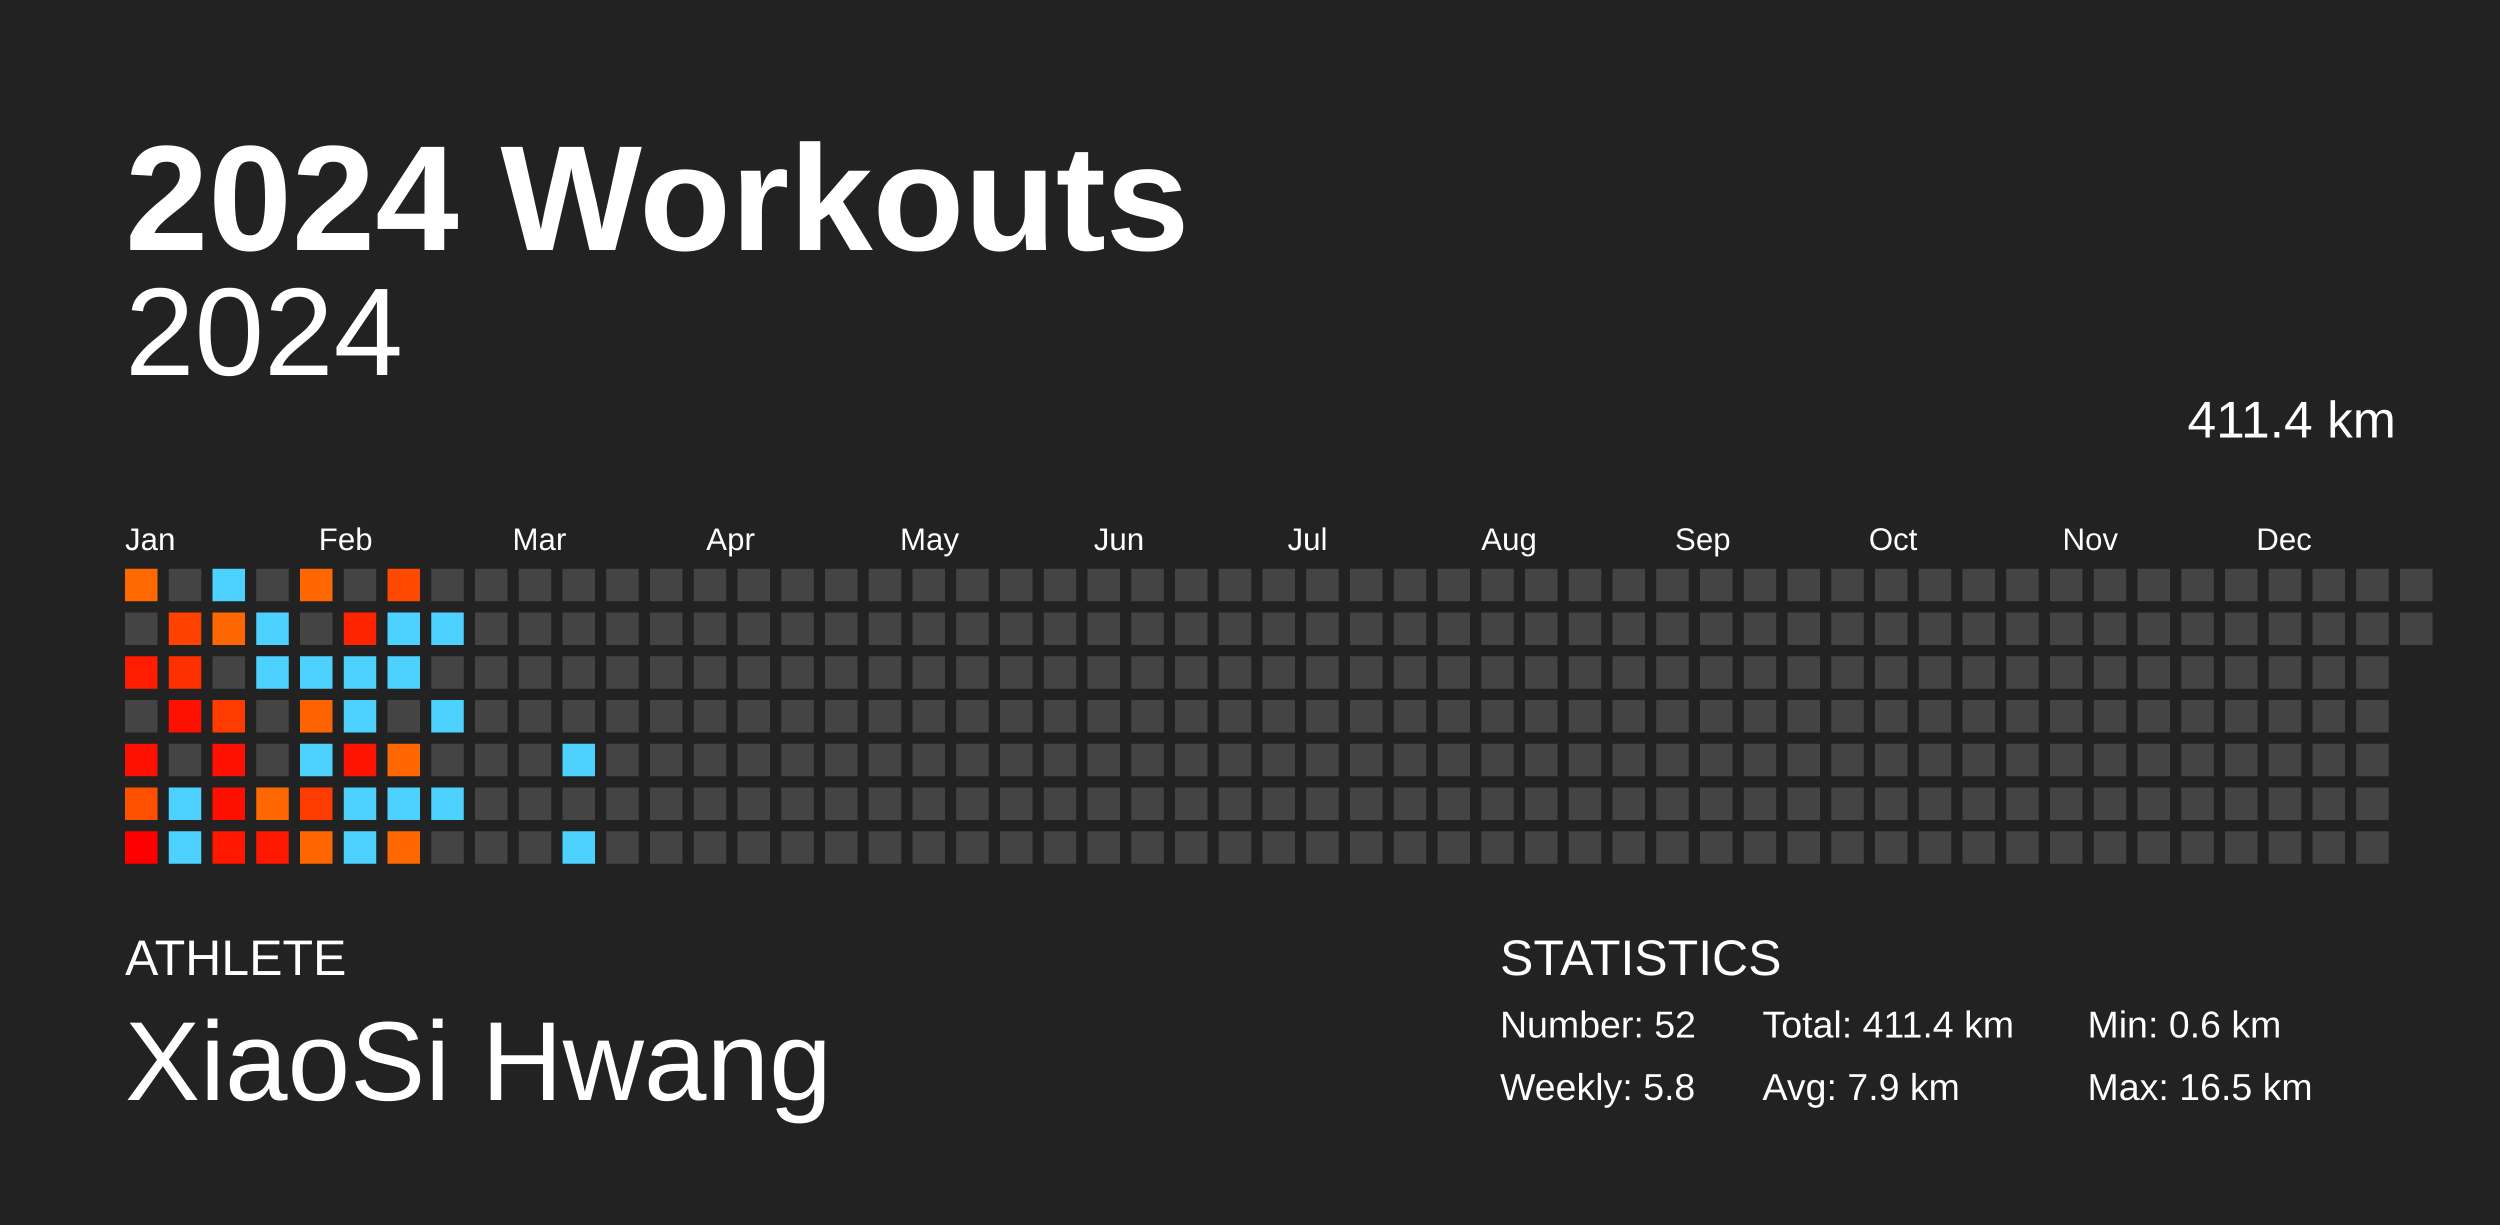
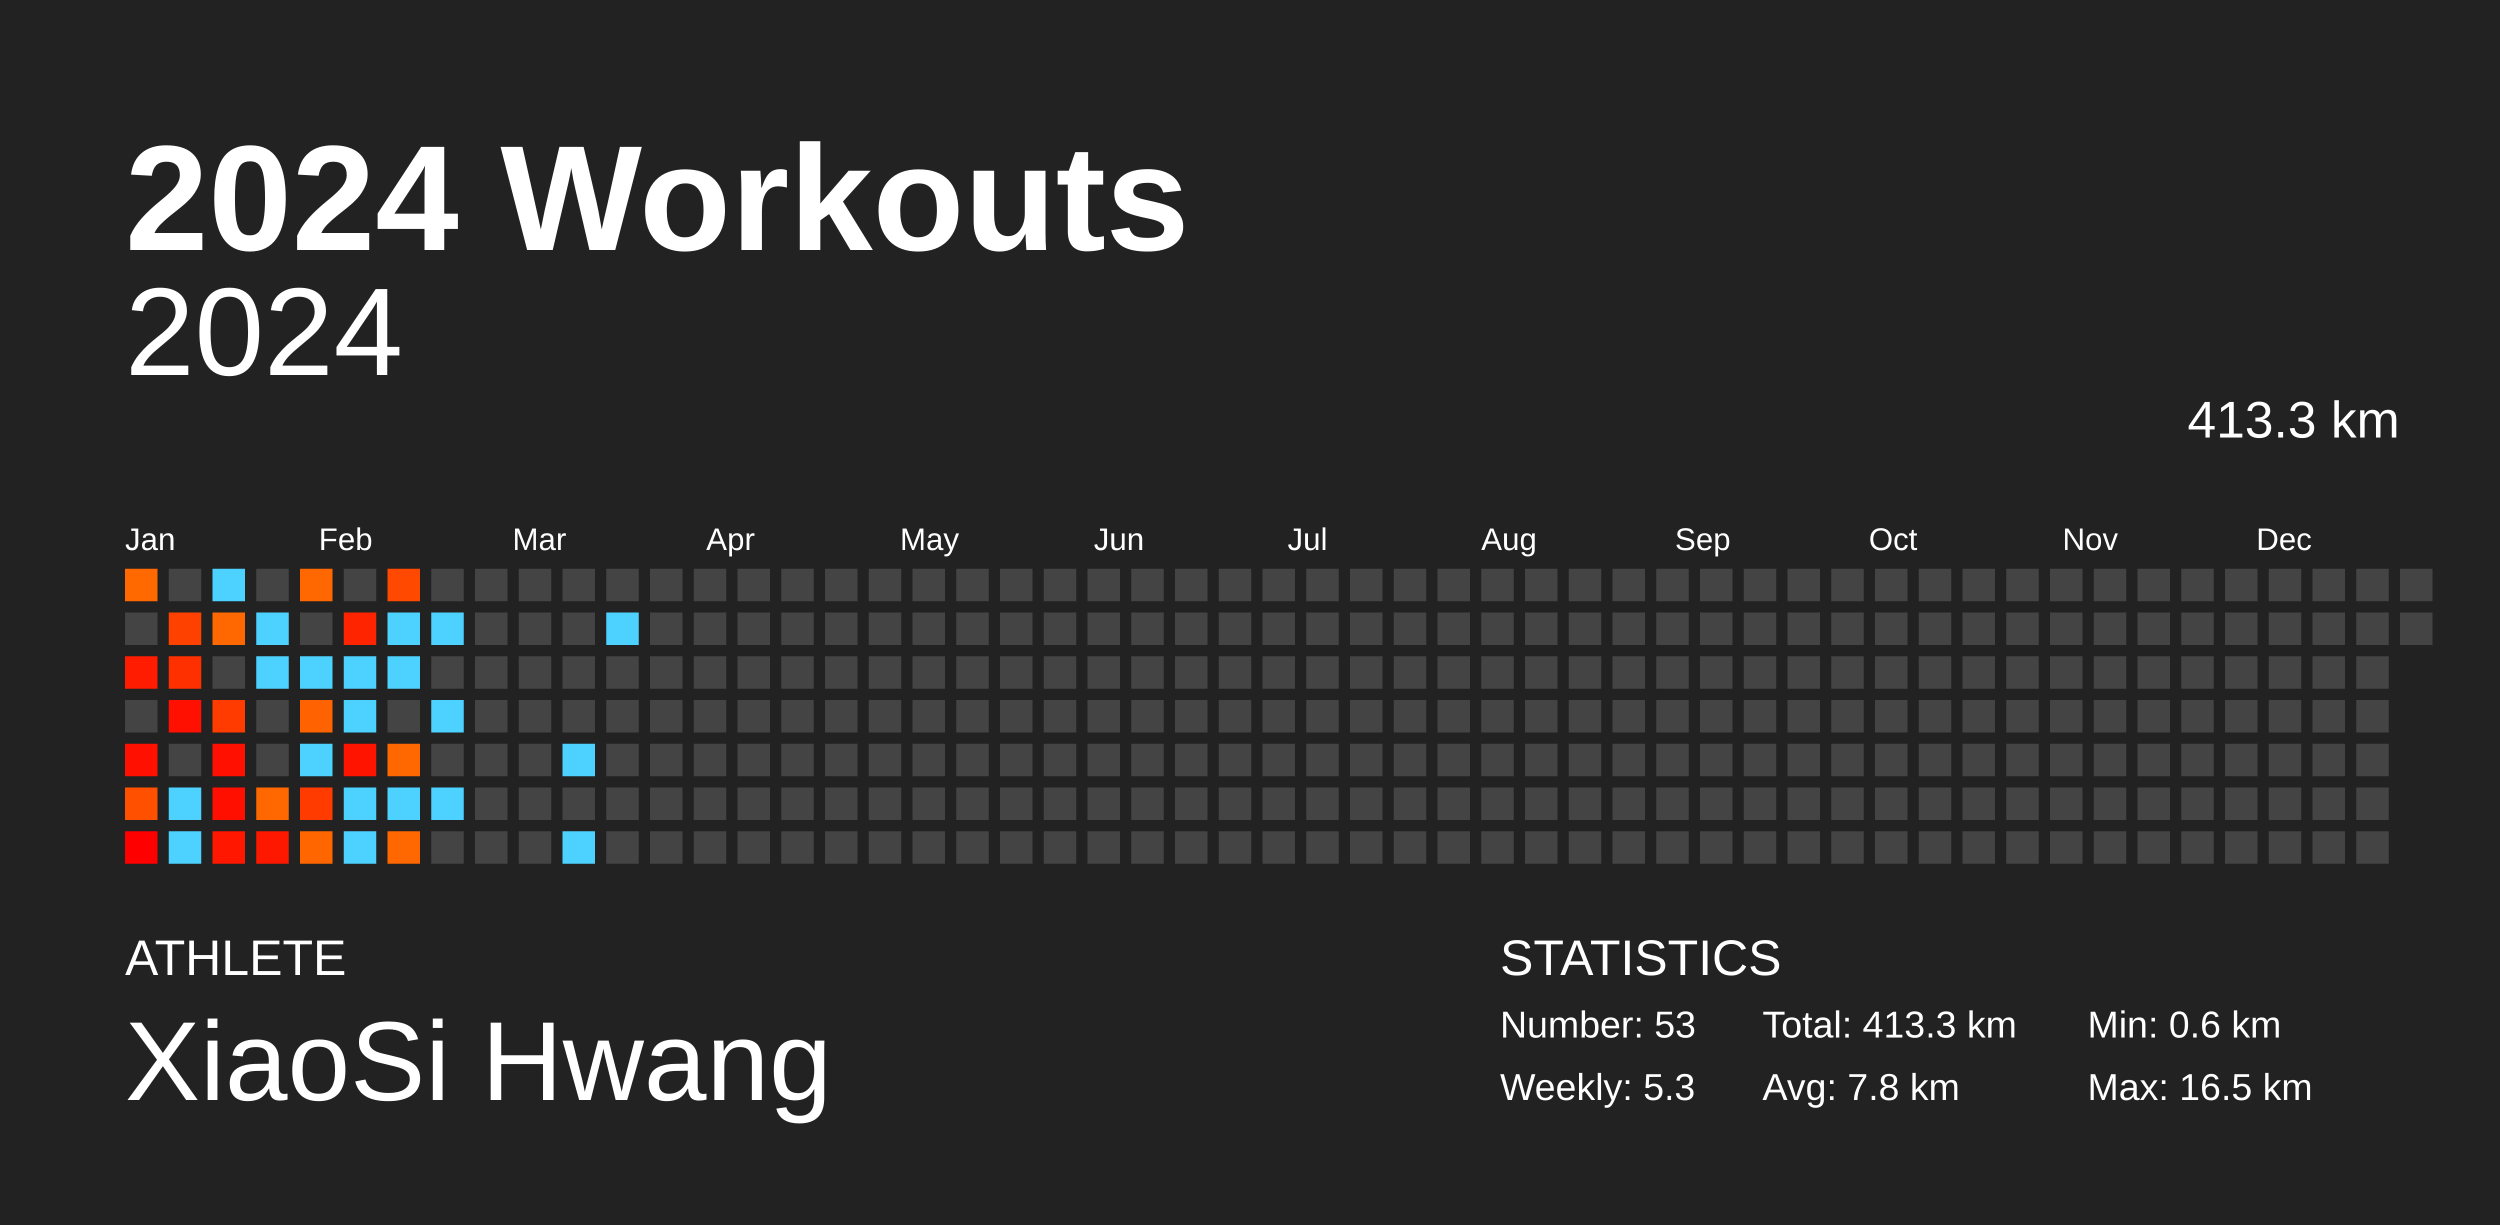
<svg xmlns="http://www.w3.org/2000/svg" baseProfile="full" height="98mm" version="1.1" viewBox="0,0,200,98" width="200mm">
  <defs />
  <rect fill="#222222" height="98" width="200" x="0" y="0" />
  <text fill="#FFFFFF" style="font-size:12px; font-family:Arial; font-weight:bold;" x="10" y="20">2024 Workouts</text>
  <text fill="#FFFFFF" style="font-size:4px; font-family:Arial" x="10" y="78">ATHLETE</text>
  <text fill="#FFFFFF" style="font-size:9px; font-family:Arial" x="10" y="88">XiaoSi Hwang</text>
  <text fill="#FFFFFF" style="font-size:4px; font-family:Arial" x="120" y="78">STATISTICS</text>
-   <text fill="#FFFFFF" style="font-size:3px; font-family:Arial" x="120" y="83">Number: 52</text>
-   <text fill="#FFFFFF" style="font-size:3px; font-family:Arial" x="120" y="88">Weekly: 5.8</text>
-   <text fill="#FFFFFF" style="font-size:3px; font-family:Arial" x="141" y="83">Total: 411.4 km</text>
-   <text fill="#FFFFFF" style="font-size:3px; font-family:Arial" x="141" y="88">Avg: 7.9 km</text>
+   <text fill="#FFFFFF" style="font-size:3px; font-family:Arial" x="120" y="83">Number: 53</text>
+   <text fill="#FFFFFF" style="font-size:3px; font-family:Arial" x="120" y="88">Weekly: 5.3</text>
+   <text fill="#FFFFFF" style="font-size:3px; font-family:Arial" x="141" y="83">Total: 413.3 km</text>
+   <text fill="#FFFFFF" style="font-size:3px; font-family:Arial" x="141" y="88">Avg: 7.8 km</text>
  <text fill="#FFFFFF" style="font-size:3px; font-family:Arial" x="167" y="83">Min: 0.6 km</text>
  <text fill="#FFFFFF" style="font-size:3px; font-family:Arial" x="167" y="88">Max: 16.5 km</text>
  <text alignment-baseline="hanging" fill="#FFFFFF" style="font-size:10.0px; font-family:Arial;" x="10" y="30">2024</text>
-   <text alignment-baseline="hanging" fill="#FFFFFF" style="font-size:4.125px; font-family:Arial;" x="175" y="35">411.4 km</text>
+   <text alignment-baseline="hanging" fill="#FFFFFF" style="font-size:4.125px; font-family:Arial;" x="175" y="35">413.3 km</text>
  <text fill="#FFFFFF" style="font-size:2.5px; font-family:Arial" x="10.0" y="44">Jan</text>
  <text fill="#FFFFFF" style="font-size:2.5px; font-family:Arial" x="25.5" y="44">Feb</text>
  <text fill="#FFFFFF" style="font-size:2.5px; font-family:Arial" x="41.0" y="44">Mar</text>
  <text fill="#FFFFFF" style="font-size:2.5px; font-family:Arial" x="56.5" y="44">Apr</text>
  <text fill="#FFFFFF" style="font-size:2.5px; font-family:Arial" x="72.0" y="44">May</text>
  <text fill="#FFFFFF" style="font-size:2.5px; font-family:Arial" x="87.5" y="44">Jun</text>
  <text fill="#FFFFFF" style="font-size:2.5px; font-family:Arial" x="103.0" y="44">Jul</text>
  <text fill="#FFFFFF" style="font-size:2.5px; font-family:Arial" x="118.5" y="44">Aug</text>
  <text fill="#FFFFFF" style="font-size:2.5px; font-family:Arial" x="134.0" y="44">Sep</text>
  <text fill="#FFFFFF" style="font-size:2.5px; font-family:Arial" x="149.5" y="44">Oct</text>
  <text fill="#FFFFFF" style="font-size:2.5px; font-family:Arial" x="165.0" y="44">Nov</text>
  <text fill="#FFFFFF" style="font-size:2.5px; font-family:Arial" x="180.5" y="44">Dec</text>
  <rect fill="#ff6900" height="2.6" width="2.6" x="10.0" y="45.5" />
  <rect fill="#444444" height="2.6" width="2.6" x="10.0" y="49.0" />
  <rect fill="#ff1c00" height="2.6" width="2.6" x="10.0" y="52.5" />
  <rect fill="#444444" height="2.6" width="2.6" x="10.0" y="56.0" />
  <rect fill="#ff1000" height="2.6" width="2.6" x="10.0" y="59.5" />
  <rect fill="#ff5000" height="2.6" width="2.6" x="10.0" y="63.0" />
  <rect fill="#ff0000" height="2.6" width="2.6" x="10.0" y="66.5" />
  <rect fill="#444444" height="2.6" width="2.6" x="13.5" y="45.5" />
  <rect fill="#ff4100" height="2.6" width="2.6" x="13.5" y="49.0" />
  <rect fill="#ff3000" height="2.6" width="2.6" x="13.5" y="52.5" />
  <rect fill="#ff1000" height="2.6" width="2.6" x="13.5" y="56.0" />
  <rect fill="#444444" height="2.6" width="2.6" x="13.5" y="59.5" />
  <rect fill="#4dd2ff" height="2.6" width="2.6" x="13.5" y="63.0" />
  <rect fill="#4dd2ff" height="2.6" width="2.6" x="13.5" y="66.5" />
  <rect fill="#4dd2ff" height="2.6" width="2.6" x="17.0" y="45.5" />
  <rect fill="#ff6800" height="2.6" width="2.6" x="17.0" y="49.0" />
  <rect fill="#444444" height="2.6" width="2.6" x="17.0" y="52.5" />
  <rect fill="#ff3b00" height="2.6" width="2.6" x="17.0" y="56.0" />
  <rect fill="#ff1000" height="2.6" width="2.6" x="17.0" y="59.5" />
  <rect fill="#ff0f00" height="2.6" width="2.6" x="17.0" y="63.0" />
  <rect fill="#ff1700" height="2.6" width="2.6" x="17.0" y="66.5" />
  <rect fill="#444444" height="2.6" width="2.6" x="20.5" y="45.5" />
  <rect fill="#4dd2ff" height="2.6" width="2.6" x="20.5" y="49.0" />
  <rect fill="#4dd2ff" height="2.6" width="2.6" x="20.5" y="52.5" />
  <rect fill="#444444" height="2.6" width="2.6" x="20.5" y="56.0" />
  <rect fill="#444444" height="2.6" width="2.6" x="20.5" y="59.5" />
  <rect fill="#ff6700" height="2.6" width="2.6" x="20.5" y="63.0" />
  <rect fill="#ff1800" height="2.6" width="2.6" x="20.5" y="66.5" />
  <rect fill="#ff6800" height="2.6" width="2.6" x="24.0" y="45.5" />
  <rect fill="#444444" height="2.6" width="2.6" x="24.0" y="49.0" />
  <rect fill="#4dd2ff" height="2.6" width="2.6" x="24.0" y="52.5" />
  <rect fill="#ff6200" height="2.6" width="2.6" x="24.0" y="56.0" />
  <rect fill="#4dd2ff" height="2.6" width="2.6" x="24.0" y="59.5" />
  <rect fill="#ff3b00" height="2.6" width="2.6" x="24.0" y="63.0" />
  <rect fill="#ff6600" height="2.6" width="2.6" x="24.0" y="66.5" />
  <rect fill="#444444" height="2.6" width="2.6" x="27.5" y="45.5" />
  <rect fill="#ff2400" height="2.6" width="2.6" x="27.5" y="49.0" />
  <rect fill="#4dd2ff" height="2.6" width="2.6" x="27.5" y="52.5" />
  <rect fill="#4dd2ff" height="2.6" width="2.6" x="27.5" y="56.0" />
  <rect fill="#ff1400" height="2.6" width="2.6" x="27.5" y="59.5" />
  <rect fill="#4dd2ff" height="2.6" width="2.6" x="27.5" y="63.0" />
  <rect fill="#4dd2ff" height="2.6" width="2.6" x="27.5" y="66.5" />
  <rect fill="#ff4800" height="2.6" width="2.6" x="31.0" y="45.5" />
  <rect fill="#4dd2ff" height="2.6" width="2.6" x="31.0" y="49.0" />
  <rect fill="#4dd2ff" height="2.6" width="2.6" x="31.0" y="52.5" />
  <rect fill="#444444" height="2.6" width="2.6" x="31.0" y="56.0" />
  <rect fill="#ff6800" height="2.6" width="2.6" x="31.0" y="59.5" />
  <rect fill="#4dd2ff" height="2.6" width="2.6" x="31.0" y="63.0" />
  <rect fill="#ff6800" height="2.6" width="2.6" x="31.0" y="66.5" />
  <rect fill="#444444" height="2.6" width="2.6" x="34.5" y="45.5" />
  <rect fill="#4dd2ff" height="2.6" width="2.6" x="34.5" y="49.0" />
  <rect fill="#444444" height="2.6" width="2.6" x="34.5" y="52.5" />
  <rect fill="#4dd2ff" height="2.6" width="2.6" x="34.5" y="56.0" />
  <rect fill="#444444" height="2.6" width="2.6" x="34.5" y="59.5" />
  <rect fill="#4dd2ff" height="2.6" width="2.6" x="34.5" y="63.0" />
  <rect fill="#444444" height="2.6" width="2.6" x="34.5" y="66.5" />
  <rect fill="#444444" height="2.6" width="2.6" x="38.0" y="45.5" />
  <rect fill="#444444" height="2.6" width="2.6" x="38.0" y="49.0" />
  <rect fill="#444444" height="2.6" width="2.6" x="38.0" y="52.5" />
  <rect fill="#444444" height="2.6" width="2.6" x="38.0" y="56.0" />
  <rect fill="#444444" height="2.6" width="2.6" x="38.0" y="59.5" />
  <rect fill="#444444" height="2.6" width="2.6" x="38.0" y="63.0" />
  <rect fill="#444444" height="2.6" width="2.6" x="38.0" y="66.5" />
  <rect fill="#444444" height="2.6" width="2.6" x="41.5" y="45.5" />
  <rect fill="#444444" height="2.6" width="2.6" x="41.5" y="49.0" />
  <rect fill="#444444" height="2.6" width="2.6" x="41.5" y="52.5" />
  <rect fill="#444444" height="2.6" width="2.6" x="41.5" y="56.0" />
  <rect fill="#444444" height="2.6" width="2.6" x="41.5" y="59.5" />
  <rect fill="#444444" height="2.6" width="2.6" x="41.5" y="63.0" />
  <rect fill="#444444" height="2.6" width="2.6" x="41.5" y="66.5" />
  <rect fill="#444444" height="2.6" width="2.6" x="45.0" y="45.5" />
  <rect fill="#444444" height="2.6" width="2.6" x="45.0" y="49.0" />
  <rect fill="#444444" height="2.6" width="2.6" x="45.0" y="52.5" />
  <rect fill="#444444" height="2.6" width="2.6" x="45.0" y="56.0" />
  <rect fill="#4dd2ff" height="2.6" width="2.6" x="45.0" y="59.5" />
  <rect fill="#444444" height="2.6" width="2.6" x="45.0" y="63.0" />
  <rect fill="#4dd2ff" height="2.6" width="2.6" x="45.0" y="66.5" />
  <rect fill="#444444" height="2.6" width="2.6" x="48.5" y="45.5" />
-   <rect fill="#444444" height="2.6" width="2.6" x="48.5" y="49.0" />
+   <rect fill="#4dd2ff" height="2.6" width="2.6" x="48.5" y="49.0" />
  <rect fill="#444444" height="2.6" width="2.6" x="48.5" y="52.5" />
  <rect fill="#444444" height="2.6" width="2.6" x="48.5" y="56.0" />
  <rect fill="#444444" height="2.6" width="2.6" x="48.5" y="59.5" />
  <rect fill="#444444" height="2.6" width="2.6" x="48.5" y="63.0" />
  <rect fill="#444444" height="2.6" width="2.6" x="48.5" y="66.5" />
  <rect fill="#444444" height="2.6" width="2.6" x="52.0" y="45.5" />
  <rect fill="#444444" height="2.6" width="2.6" x="52.0" y="49.0" />
  <rect fill="#444444" height="2.6" width="2.6" x="52.0" y="52.5" />
  <rect fill="#444444" height="2.6" width="2.6" x="52.0" y="56.0" />
  <rect fill="#444444" height="2.6" width="2.6" x="52.0" y="59.5" />
  <rect fill="#444444" height="2.6" width="2.6" x="52.0" y="63.0" />
  <rect fill="#444444" height="2.6" width="2.6" x="52.0" y="66.5" />
  <rect fill="#444444" height="2.6" width="2.6" x="55.5" y="45.5" />
  <rect fill="#444444" height="2.6" width="2.6" x="55.5" y="49.0" />
  <rect fill="#444444" height="2.6" width="2.6" x="55.5" y="52.5" />
  <rect fill="#444444" height="2.6" width="2.6" x="55.5" y="56.0" />
  <rect fill="#444444" height="2.6" width="2.6" x="55.5" y="59.5" />
  <rect fill="#444444" height="2.6" width="2.6" x="55.5" y="63.0" />
  <rect fill="#444444" height="2.6" width="2.6" x="55.5" y="66.5" />
  <rect fill="#444444" height="2.6" width="2.6" x="59.0" y="45.5" />
  <rect fill="#444444" height="2.6" width="2.6" x="59.0" y="49.0" />
  <rect fill="#444444" height="2.6" width="2.6" x="59.0" y="52.5" />
  <rect fill="#444444" height="2.6" width="2.6" x="59.0" y="56.0" />
  <rect fill="#444444" height="2.6" width="2.6" x="59.0" y="59.5" />
  <rect fill="#444444" height="2.6" width="2.6" x="59.0" y="63.0" />
  <rect fill="#444444" height="2.6" width="2.6" x="59.0" y="66.5" />
  <rect fill="#444444" height="2.6" width="2.6" x="62.5" y="45.5" />
  <rect fill="#444444" height="2.6" width="2.6" x="62.5" y="49.0" />
  <rect fill="#444444" height="2.6" width="2.6" x="62.5" y="52.5" />
  <rect fill="#444444" height="2.6" width="2.6" x="62.5" y="56.0" />
  <rect fill="#444444" height="2.6" width="2.6" x="62.5" y="59.5" />
  <rect fill="#444444" height="2.6" width="2.6" x="62.5" y="63.0" />
  <rect fill="#444444" height="2.6" width="2.6" x="62.5" y="66.5" />
  <rect fill="#444444" height="2.6" width="2.6" x="66.0" y="45.5" />
  <rect fill="#444444" height="2.6" width="2.6" x="66.0" y="49.0" />
  <rect fill="#444444" height="2.6" width="2.6" x="66.0" y="52.5" />
  <rect fill="#444444" height="2.6" width="2.6" x="66.0" y="56.0" />
  <rect fill="#444444" height="2.6" width="2.6" x="66.0" y="59.5" />
  <rect fill="#444444" height="2.6" width="2.6" x="66.0" y="63.0" />
  <rect fill="#444444" height="2.6" width="2.6" x="66.0" y="66.5" />
  <rect fill="#444444" height="2.6" width="2.6" x="69.5" y="45.5" />
  <rect fill="#444444" height="2.6" width="2.6" x="69.5" y="49.0" />
  <rect fill="#444444" height="2.6" width="2.6" x="69.5" y="52.5" />
  <rect fill="#444444" height="2.6" width="2.6" x="69.5" y="56.0" />
  <rect fill="#444444" height="2.6" width="2.6" x="69.5" y="59.5" />
  <rect fill="#444444" height="2.6" width="2.6" x="69.5" y="63.0" />
  <rect fill="#444444" height="2.6" width="2.6" x="69.5" y="66.5" />
  <rect fill="#444444" height="2.6" width="2.6" x="73.0" y="45.5" />
  <rect fill="#444444" height="2.6" width="2.6" x="73.0" y="49.0" />
  <rect fill="#444444" height="2.6" width="2.6" x="73.0" y="52.5" />
  <rect fill="#444444" height="2.6" width="2.6" x="73.0" y="56.0" />
  <rect fill="#444444" height="2.6" width="2.6" x="73.0" y="59.5" />
  <rect fill="#444444" height="2.6" width="2.6" x="73.0" y="63.0" />
  <rect fill="#444444" height="2.6" width="2.6" x="73.0" y="66.5" />
  <rect fill="#444444" height="2.6" width="2.6" x="76.5" y="45.5" />
  <rect fill="#444444" height="2.6" width="2.6" x="76.5" y="49.0" />
  <rect fill="#444444" height="2.6" width="2.6" x="76.5" y="52.5" />
  <rect fill="#444444" height="2.6" width="2.6" x="76.5" y="56.0" />
  <rect fill="#444444" height="2.6" width="2.6" x="76.5" y="59.5" />
  <rect fill="#444444" height="2.6" width="2.6" x="76.5" y="63.0" />
  <rect fill="#444444" height="2.6" width="2.6" x="76.5" y="66.5" />
  <rect fill="#444444" height="2.6" width="2.6" x="80.0" y="45.5" />
  <rect fill="#444444" height="2.6" width="2.6" x="80.0" y="49.0" />
  <rect fill="#444444" height="2.6" width="2.6" x="80.0" y="52.5" />
  <rect fill="#444444" height="2.6" width="2.6" x="80.0" y="56.0" />
  <rect fill="#444444" height="2.6" width="2.6" x="80.0" y="59.5" />
  <rect fill="#444444" height="2.6" width="2.6" x="80.0" y="63.0" />
  <rect fill="#444444" height="2.6" width="2.6" x="80.0" y="66.5" />
  <rect fill="#444444" height="2.6" width="2.6" x="83.5" y="45.5" />
  <rect fill="#444444" height="2.6" width="2.6" x="83.5" y="49.0" />
  <rect fill="#444444" height="2.6" width="2.6" x="83.5" y="52.5" />
  <rect fill="#444444" height="2.6" width="2.6" x="83.5" y="56.0" />
  <rect fill="#444444" height="2.6" width="2.6" x="83.5" y="59.5" />
  <rect fill="#444444" height="2.6" width="2.6" x="83.5" y="63.0" />
  <rect fill="#444444" height="2.6" width="2.6" x="83.5" y="66.5" />
  <rect fill="#444444" height="2.6" width="2.6" x="87.0" y="45.5" />
  <rect fill="#444444" height="2.6" width="2.6" x="87.0" y="49.0" />
  <rect fill="#444444" height="2.6" width="2.6" x="87.0" y="52.5" />
  <rect fill="#444444" height="2.6" width="2.6" x="87.0" y="56.0" />
  <rect fill="#444444" height="2.6" width="2.6" x="87.0" y="59.5" />
  <rect fill="#444444" height="2.6" width="2.6" x="87.0" y="63.0" />
  <rect fill="#444444" height="2.6" width="2.6" x="87.0" y="66.5" />
  <rect fill="#444444" height="2.6" width="2.6" x="90.5" y="45.5" />
  <rect fill="#444444" height="2.6" width="2.6" x="90.5" y="49.0" />
  <rect fill="#444444" height="2.6" width="2.6" x="90.5" y="52.5" />
  <rect fill="#444444" height="2.6" width="2.6" x="90.5" y="56.0" />
  <rect fill="#444444" height="2.6" width="2.6" x="90.5" y="59.5" />
  <rect fill="#444444" height="2.6" width="2.6" x="90.5" y="63.0" />
  <rect fill="#444444" height="2.6" width="2.6" x="90.5" y="66.5" />
  <rect fill="#444444" height="2.6" width="2.6" x="94.0" y="45.5" />
  <rect fill="#444444" height="2.6" width="2.6" x="94.0" y="49.0" />
  <rect fill="#444444" height="2.6" width="2.6" x="94.0" y="52.5" />
  <rect fill="#444444" height="2.6" width="2.6" x="94.0" y="56.0" />
  <rect fill="#444444" height="2.6" width="2.6" x="94.0" y="59.5" />
  <rect fill="#444444" height="2.6" width="2.6" x="94.0" y="63.0" />
  <rect fill="#444444" height="2.6" width="2.6" x="94.0" y="66.5" />
  <rect fill="#444444" height="2.6" width="2.6" x="97.5" y="45.5" />
  <rect fill="#444444" height="2.6" width="2.6" x="97.5" y="49.0" />
  <rect fill="#444444" height="2.6" width="2.6" x="97.5" y="52.5" />
  <rect fill="#444444" height="2.6" width="2.6" x="97.5" y="56.0" />
  <rect fill="#444444" height="2.6" width="2.6" x="97.5" y="59.5" />
  <rect fill="#444444" height="2.6" width="2.6" x="97.5" y="63.0" />
  <rect fill="#444444" height="2.6" width="2.6" x="97.5" y="66.5" />
  <rect fill="#444444" height="2.6" width="2.6" x="101.0" y="45.5" />
  <rect fill="#444444" height="2.6" width="2.6" x="101.0" y="49.0" />
  <rect fill="#444444" height="2.6" width="2.6" x="101.0" y="52.5" />
  <rect fill="#444444" height="2.6" width="2.6" x="101.0" y="56.0" />
  <rect fill="#444444" height="2.6" width="2.6" x="101.0" y="59.5" />
  <rect fill="#444444" height="2.6" width="2.6" x="101.0" y="63.0" />
  <rect fill="#444444" height="2.6" width="2.6" x="101.0" y="66.5" />
  <rect fill="#444444" height="2.6" width="2.6" x="104.5" y="45.5" />
  <rect fill="#444444" height="2.6" width="2.6" x="104.5" y="49.0" />
  <rect fill="#444444" height="2.6" width="2.6" x="104.5" y="52.5" />
  <rect fill="#444444" height="2.6" width="2.6" x="104.5" y="56.0" />
  <rect fill="#444444" height="2.6" width="2.6" x="104.5" y="59.5" />
  <rect fill="#444444" height="2.6" width="2.6" x="104.5" y="63.0" />
  <rect fill="#444444" height="2.6" width="2.6" x="104.5" y="66.5" />
  <rect fill="#444444" height="2.6" width="2.6" x="108.0" y="45.5" />
  <rect fill="#444444" height="2.6" width="2.6" x="108.0" y="49.0" />
  <rect fill="#444444" height="2.6" width="2.6" x="108.0" y="52.5" />
  <rect fill="#444444" height="2.6" width="2.6" x="108.0" y="56.0" />
  <rect fill="#444444" height="2.6" width="2.6" x="108.0" y="59.5" />
  <rect fill="#444444" height="2.6" width="2.6" x="108.0" y="63.0" />
  <rect fill="#444444" height="2.6" width="2.6" x="108.0" y="66.5" />
  <rect fill="#444444" height="2.6" width="2.6" x="111.5" y="45.5" />
  <rect fill="#444444" height="2.6" width="2.6" x="111.5" y="49.0" />
  <rect fill="#444444" height="2.6" width="2.6" x="111.5" y="52.5" />
  <rect fill="#444444" height="2.6" width="2.6" x="111.5" y="56.0" />
  <rect fill="#444444" height="2.6" width="2.6" x="111.5" y="59.5" />
  <rect fill="#444444" height="2.6" width="2.6" x="111.5" y="63.0" />
  <rect fill="#444444" height="2.6" width="2.6" x="111.5" y="66.5" />
  <rect fill="#444444" height="2.6" width="2.6" x="115.0" y="45.5" />
  <rect fill="#444444" height="2.6" width="2.6" x="115.0" y="49.0" />
  <rect fill="#444444" height="2.6" width="2.6" x="115.0" y="52.5" />
  <rect fill="#444444" height="2.6" width="2.6" x="115.0" y="56.0" />
  <rect fill="#444444" height="2.6" width="2.6" x="115.0" y="59.5" />
  <rect fill="#444444" height="2.6" width="2.6" x="115.0" y="63.0" />
  <rect fill="#444444" height="2.6" width="2.6" x="115.0" y="66.5" />
  <rect fill="#444444" height="2.6" width="2.6" x="118.5" y="45.5" />
  <rect fill="#444444" height="2.6" width="2.6" x="118.5" y="49.0" />
  <rect fill="#444444" height="2.6" width="2.6" x="118.5" y="52.5" />
  <rect fill="#444444" height="2.6" width="2.6" x="118.5" y="56.0" />
  <rect fill="#444444" height="2.6" width="2.6" x="118.5" y="59.5" />
  <rect fill="#444444" height="2.6" width="2.6" x="118.5" y="63.0" />
  <rect fill="#444444" height="2.6" width="2.6" x="118.5" y="66.5" />
  <rect fill="#444444" height="2.6" width="2.6" x="122.0" y="45.5" />
  <rect fill="#444444" height="2.6" width="2.6" x="122.0" y="49.0" />
  <rect fill="#444444" height="2.6" width="2.6" x="122.0" y="52.5" />
  <rect fill="#444444" height="2.6" width="2.6" x="122.0" y="56.0" />
  <rect fill="#444444" height="2.6" width="2.6" x="122.0" y="59.5" />
  <rect fill="#444444" height="2.6" width="2.6" x="122.0" y="63.0" />
  <rect fill="#444444" height="2.6" width="2.6" x="122.0" y="66.5" />
  <rect fill="#444444" height="2.6" width="2.6" x="125.5" y="45.5" />
  <rect fill="#444444" height="2.6" width="2.6" x="125.5" y="49.0" />
  <rect fill="#444444" height="2.6" width="2.6" x="125.5" y="52.5" />
  <rect fill="#444444" height="2.6" width="2.6" x="125.5" y="56.0" />
  <rect fill="#444444" height="2.6" width="2.6" x="125.5" y="59.5" />
  <rect fill="#444444" height="2.6" width="2.6" x="125.5" y="63.0" />
  <rect fill="#444444" height="2.6" width="2.6" x="125.5" y="66.5" />
  <rect fill="#444444" height="2.6" width="2.6" x="129.0" y="45.5" />
  <rect fill="#444444" height="2.6" width="2.6" x="129.0" y="49.0" />
  <rect fill="#444444" height="2.6" width="2.6" x="129.0" y="52.5" />
  <rect fill="#444444" height="2.6" width="2.6" x="129.0" y="56.0" />
  <rect fill="#444444" height="2.6" width="2.6" x="129.0" y="59.5" />
  <rect fill="#444444" height="2.6" width="2.6" x="129.0" y="63.0" />
  <rect fill="#444444" height="2.6" width="2.6" x="129.0" y="66.5" />
  <rect fill="#444444" height="2.6" width="2.6" x="132.5" y="45.5" />
  <rect fill="#444444" height="2.6" width="2.6" x="132.5" y="49.0" />
  <rect fill="#444444" height="2.6" width="2.6" x="132.5" y="52.5" />
  <rect fill="#444444" height="2.6" width="2.6" x="132.5" y="56.0" />
  <rect fill="#444444" height="2.6" width="2.6" x="132.5" y="59.5" />
  <rect fill="#444444" height="2.6" width="2.6" x="132.5" y="63.0" />
  <rect fill="#444444" height="2.6" width="2.6" x="132.5" y="66.5" />
  <rect fill="#444444" height="2.6" width="2.6" x="136.0" y="45.5" />
  <rect fill="#444444" height="2.6" width="2.6" x="136.0" y="49.0" />
  <rect fill="#444444" height="2.6" width="2.6" x="136.0" y="52.5" />
  <rect fill="#444444" height="2.6" width="2.6" x="136.0" y="56.0" />
  <rect fill="#444444" height="2.6" width="2.6" x="136.0" y="59.5" />
  <rect fill="#444444" height="2.6" width="2.6" x="136.0" y="63.0" />
  <rect fill="#444444" height="2.6" width="2.6" x="136.0" y="66.5" />
  <rect fill="#444444" height="2.6" width="2.6" x="139.5" y="45.5" />
  <rect fill="#444444" height="2.6" width="2.6" x="139.5" y="49.0" />
  <rect fill="#444444" height="2.6" width="2.6" x="139.5" y="52.5" />
  <rect fill="#444444" height="2.6" width="2.6" x="139.5" y="56.0" />
  <rect fill="#444444" height="2.6" width="2.6" x="139.5" y="59.5" />
  <rect fill="#444444" height="2.6" width="2.6" x="139.5" y="63.0" />
  <rect fill="#444444" height="2.6" width="2.6" x="139.5" y="66.5" />
  <rect fill="#444444" height="2.6" width="2.6" x="143.0" y="45.5" />
  <rect fill="#444444" height="2.6" width="2.6" x="143.0" y="49.0" />
  <rect fill="#444444" height="2.6" width="2.6" x="143.0" y="52.5" />
  <rect fill="#444444" height="2.6" width="2.6" x="143.0" y="56.0" />
  <rect fill="#444444" height="2.6" width="2.6" x="143.0" y="59.5" />
  <rect fill="#444444" height="2.6" width="2.6" x="143.0" y="63.0" />
  <rect fill="#444444" height="2.6" width="2.6" x="143.0" y="66.5" />
  <rect fill="#444444" height="2.6" width="2.6" x="146.5" y="45.5" />
  <rect fill="#444444" height="2.6" width="2.6" x="146.5" y="49.0" />
  <rect fill="#444444" height="2.6" width="2.6" x="146.5" y="52.5" />
  <rect fill="#444444" height="2.6" width="2.6" x="146.5" y="56.0" />
  <rect fill="#444444" height="2.6" width="2.6" x="146.5" y="59.5" />
  <rect fill="#444444" height="2.6" width="2.6" x="146.5" y="63.0" />
  <rect fill="#444444" height="2.6" width="2.6" x="146.5" y="66.5" />
  <rect fill="#444444" height="2.6" width="2.6" x="150.0" y="45.5" />
  <rect fill="#444444" height="2.6" width="2.6" x="150.0" y="49.0" />
  <rect fill="#444444" height="2.6" width="2.6" x="150.0" y="52.5" />
  <rect fill="#444444" height="2.6" width="2.6" x="150.0" y="56.0" />
  <rect fill="#444444" height="2.6" width="2.6" x="150.0" y="59.5" />
  <rect fill="#444444" height="2.6" width="2.6" x="150.0" y="63.0" />
  <rect fill="#444444" height="2.6" width="2.6" x="150.0" y="66.5" />
  <rect fill="#444444" height="2.6" width="2.6" x="153.5" y="45.5" />
  <rect fill="#444444" height="2.6" width="2.6" x="153.5" y="49.0" />
  <rect fill="#444444" height="2.6" width="2.6" x="153.5" y="52.5" />
  <rect fill="#444444" height="2.6" width="2.6" x="153.5" y="56.0" />
  <rect fill="#444444" height="2.6" width="2.6" x="153.5" y="59.5" />
  <rect fill="#444444" height="2.6" width="2.6" x="153.5" y="63.0" />
  <rect fill="#444444" height="2.6" width="2.6" x="153.5" y="66.5" />
  <rect fill="#444444" height="2.6" width="2.6" x="157.0" y="45.5" />
  <rect fill="#444444" height="2.6" width="2.6" x="157.0" y="49.0" />
  <rect fill="#444444" height="2.6" width="2.6" x="157.0" y="52.5" />
  <rect fill="#444444" height="2.6" width="2.6" x="157.0" y="56.0" />
  <rect fill="#444444" height="2.6" width="2.6" x="157.0" y="59.5" />
  <rect fill="#444444" height="2.6" width="2.6" x="157.0" y="63.0" />
  <rect fill="#444444" height="2.6" width="2.6" x="157.0" y="66.5" />
  <rect fill="#444444" height="2.6" width="2.6" x="160.5" y="45.5" />
  <rect fill="#444444" height="2.6" width="2.6" x="160.5" y="49.0" />
  <rect fill="#444444" height="2.6" width="2.6" x="160.5" y="52.5" />
  <rect fill="#444444" height="2.6" width="2.6" x="160.5" y="56.0" />
  <rect fill="#444444" height="2.6" width="2.6" x="160.5" y="59.5" />
  <rect fill="#444444" height="2.6" width="2.6" x="160.5" y="63.0" />
  <rect fill="#444444" height="2.6" width="2.6" x="160.5" y="66.5" />
  <rect fill="#444444" height="2.6" width="2.6" x="164.0" y="45.5" />
  <rect fill="#444444" height="2.6" width="2.6" x="164.0" y="49.0" />
  <rect fill="#444444" height="2.6" width="2.6" x="164.0" y="52.5" />
  <rect fill="#444444" height="2.6" width="2.6" x="164.0" y="56.0" />
  <rect fill="#444444" height="2.6" width="2.6" x="164.0" y="59.5" />
  <rect fill="#444444" height="2.6" width="2.6" x="164.0" y="63.0" />
  <rect fill="#444444" height="2.6" width="2.6" x="164.0" y="66.5" />
  <rect fill="#444444" height="2.6" width="2.6" x="167.5" y="45.5" />
  <rect fill="#444444" height="2.6" width="2.6" x="167.5" y="49.0" />
  <rect fill="#444444" height="2.6" width="2.6" x="167.5" y="52.5" />
  <rect fill="#444444" height="2.6" width="2.6" x="167.5" y="56.0" />
  <rect fill="#444444" height="2.6" width="2.6" x="167.5" y="59.5" />
  <rect fill="#444444" height="2.6" width="2.6" x="167.5" y="63.0" />
  <rect fill="#444444" height="2.6" width="2.6" x="167.5" y="66.5" />
  <rect fill="#444444" height="2.6" width="2.6" x="171.0" y="45.5" />
  <rect fill="#444444" height="2.6" width="2.6" x="171.0" y="49.0" />
  <rect fill="#444444" height="2.6" width="2.6" x="171.0" y="52.5" />
  <rect fill="#444444" height="2.6" width="2.6" x="171.0" y="56.0" />
  <rect fill="#444444" height="2.6" width="2.6" x="171.0" y="59.5" />
  <rect fill="#444444" height="2.6" width="2.6" x="171.0" y="63.0" />
  <rect fill="#444444" height="2.6" width="2.6" x="171.0" y="66.5" />
  <rect fill="#444444" height="2.6" width="2.6" x="174.5" y="45.5" />
  <rect fill="#444444" height="2.6" width="2.6" x="174.5" y="49.0" />
  <rect fill="#444444" height="2.6" width="2.6" x="174.5" y="52.5" />
  <rect fill="#444444" height="2.6" width="2.6" x="174.5" y="56.0" />
  <rect fill="#444444" height="2.6" width="2.6" x="174.5" y="59.5" />
  <rect fill="#444444" height="2.6" width="2.6" x="174.5" y="63.0" />
  <rect fill="#444444" height="2.6" width="2.6" x="174.5" y="66.5" />
  <rect fill="#444444" height="2.6" width="2.6" x="178.0" y="45.5" />
  <rect fill="#444444" height="2.6" width="2.6" x="178.0" y="49.0" />
  <rect fill="#444444" height="2.6" width="2.6" x="178.0" y="52.5" />
  <rect fill="#444444" height="2.6" width="2.6" x="178.0" y="56.0" />
  <rect fill="#444444" height="2.6" width="2.6" x="178.0" y="59.5" />
  <rect fill="#444444" height="2.6" width="2.6" x="178.0" y="63.0" />
  <rect fill="#444444" height="2.6" width="2.6" x="178.0" y="66.5" />
  <rect fill="#444444" height="2.6" width="2.6" x="181.5" y="45.5" />
  <rect fill="#444444" height="2.6" width="2.6" x="181.5" y="49.0" />
  <rect fill="#444444" height="2.6" width="2.6" x="181.5" y="52.5" />
  <rect fill="#444444" height="2.6" width="2.6" x="181.5" y="56.0" />
  <rect fill="#444444" height="2.6" width="2.6" x="181.5" y="59.5" />
  <rect fill="#444444" height="2.6" width="2.6" x="181.5" y="63.0" />
  <rect fill="#444444" height="2.6" width="2.6" x="181.5" y="66.5" />
  <rect fill="#444444" height="2.6" width="2.6" x="185.0" y="45.5" />
  <rect fill="#444444" height="2.6" width="2.6" x="185.0" y="49.0" />
  <rect fill="#444444" height="2.6" width="2.6" x="185.0" y="52.5" />
  <rect fill="#444444" height="2.6" width="2.6" x="185.0" y="56.0" />
  <rect fill="#444444" height="2.6" width="2.6" x="185.0" y="59.5" />
  <rect fill="#444444" height="2.6" width="2.6" x="185.0" y="63.0" />
  <rect fill="#444444" height="2.6" width="2.6" x="185.0" y="66.5" />
  <rect fill="#444444" height="2.6" width="2.6" x="188.5" y="45.5" />
  <rect fill="#444444" height="2.6" width="2.6" x="188.5" y="49.0" />
  <rect fill="#444444" height="2.6" width="2.6" x="188.5" y="52.5" />
  <rect fill="#444444" height="2.6" width="2.6" x="188.5" y="56.0" />
  <rect fill="#444444" height="2.6" width="2.6" x="188.5" y="59.5" />
  <rect fill="#444444" height="2.6" width="2.6" x="188.5" y="63.0" />
  <rect fill="#444444" height="2.6" width="2.6" x="188.5" y="66.5" />
  <rect fill="#444444" height="2.6" width="2.6" x="192.0" y="45.5" />
  <rect fill="#444444" height="2.6" width="2.6" x="192.0" y="49.0" />
</svg>
